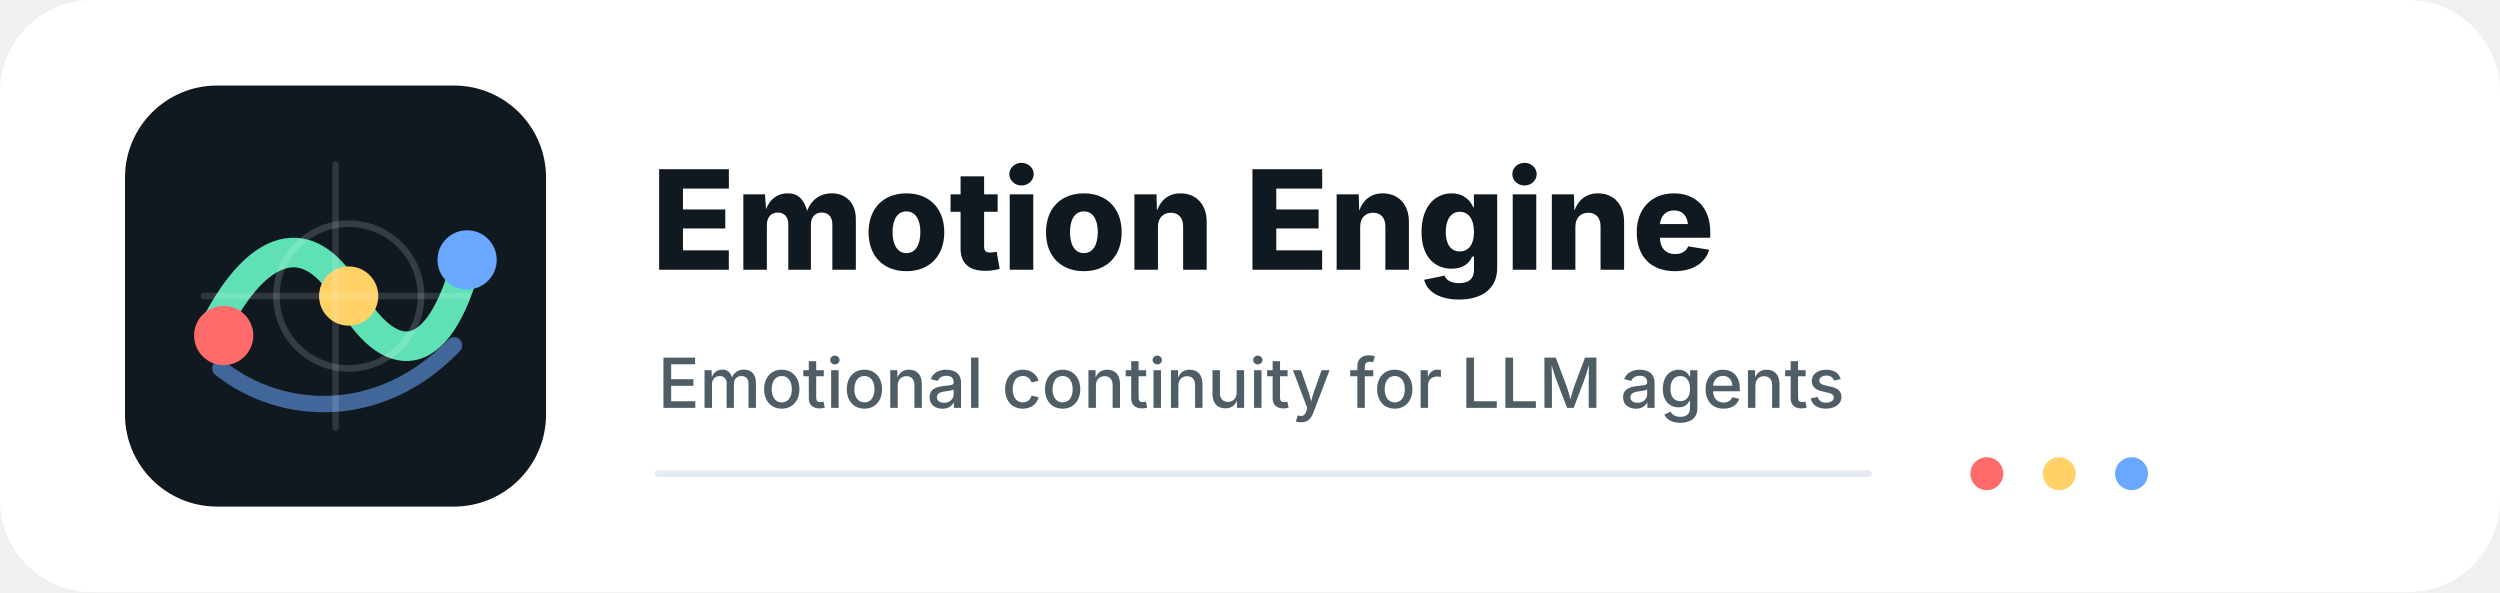
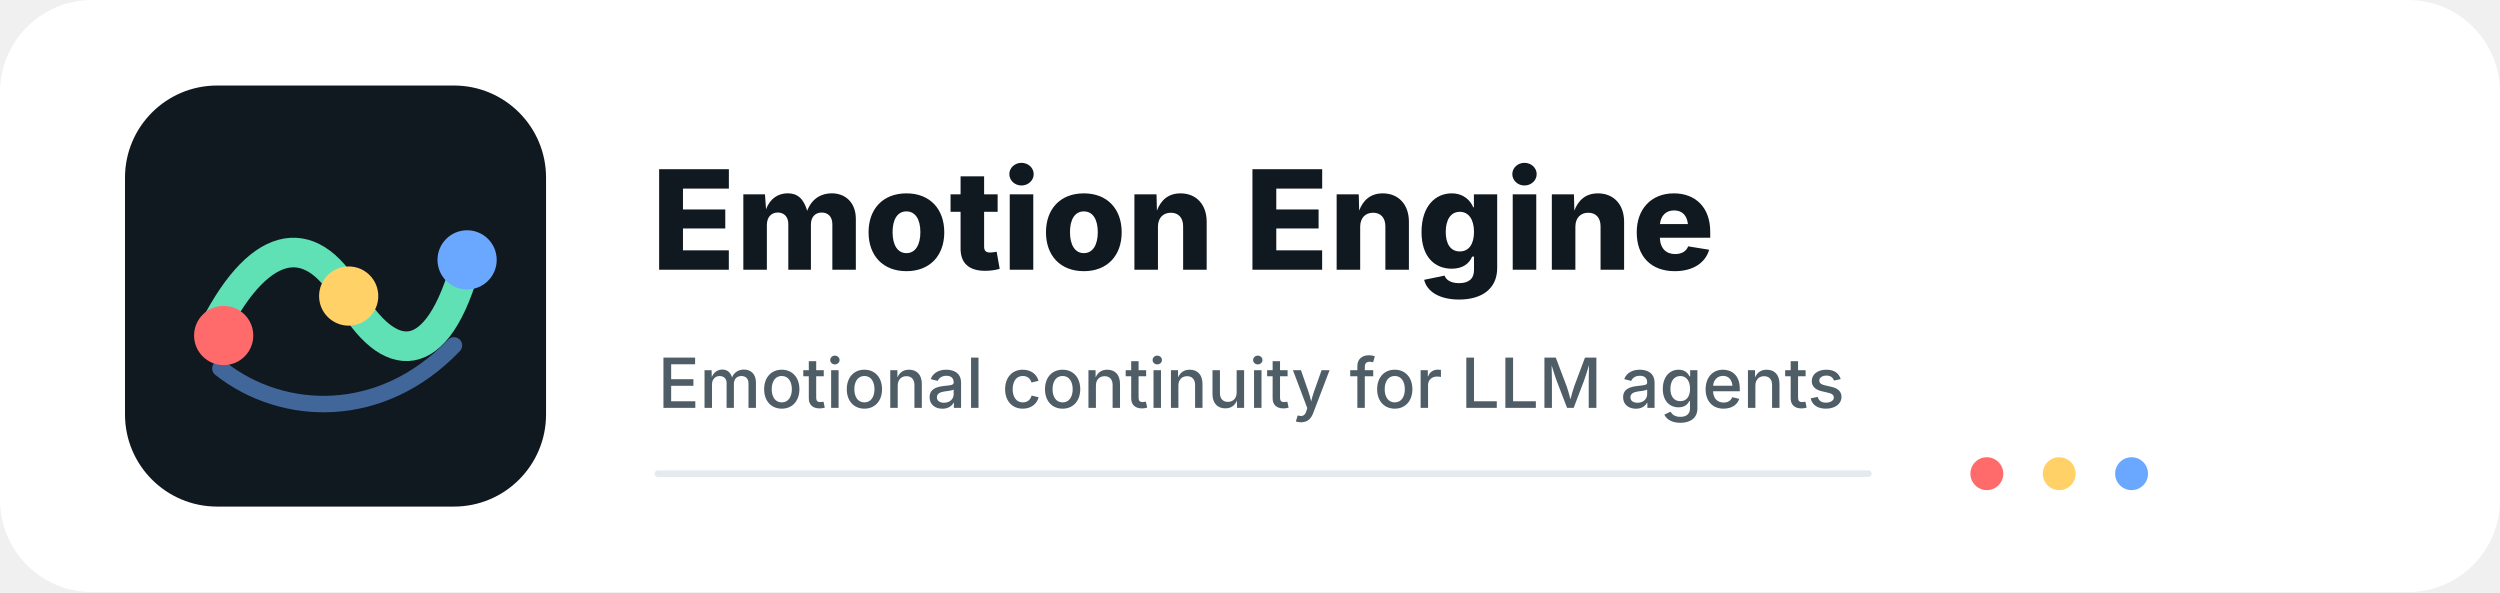
<svg xmlns="http://www.w3.org/2000/svg" viewBox="0 0 760 180" role="img" aria-labelledby="title desc">
  <rect width="760" height="180" rx="28" fill="#FFFFFF" />
  <g transform="translate(38 26)">
    <rect width="128" height="128" rx="28" fill="#101820" />
    <path d="M26 76 C40 47 56 43 68 64 C80 85 95 87 104 53" fill="none" stroke="#5FE1B5" stroke-width="9" stroke-linecap="round" />
    <path d="M29 86 C48 101 78 102 100 79" fill="none" stroke="#6AA7FF" stroke-width="5" stroke-linecap="round" opacity=".55" />
    <circle cx="30" cy="76" r="9" fill="#FF6B6B" />
    <circle cx="68" cy="64" r="9" fill="#FFD166" />
    <circle cx="104" cy="53" r="9" fill="#6AA7FF" />
-     <circle cx="68" cy="64" r="22" fill="none" stroke="#FFFFFF" stroke-width="2" opacity=".16" />
-     <path d="M64 24 V104" stroke="#FFFFFF" stroke-width="2" stroke-linecap="round" opacity=".13" />
-     <path d="M24 64 H104" stroke="#FFFFFF" stroke-width="2" stroke-linecap="round" opacity=".13" />
  </g>
  <text x="198" y="82" fill="#101820" font-family="Inter, ui-sans-serif, system-ui, -apple-system, BlinkMacSystemFont, Segoe UI, sans-serif" font-size="42" font-weight="760" letter-spacing="0">Emotion Engine</text>
  <text x="200" y="124" fill="#4E5D66" font-family="Inter, ui-sans-serif, system-ui, -apple-system, BlinkMacSystemFont, Segoe UI, sans-serif" font-size="21" font-weight="500" letter-spacing="0">Emotional continuity for LLM agents</text>
  <path d="M200 144 H568" stroke="#E4EAEE" stroke-width="2" stroke-linecap="round" />
  <circle cx="604" cy="144" r="5" fill="#FF6B6B" />
  <circle cx="626" cy="144" r="5" fill="#FFD166" />
  <circle cx="648" cy="144" r="5" fill="#6AA7FF" />
</svg>
